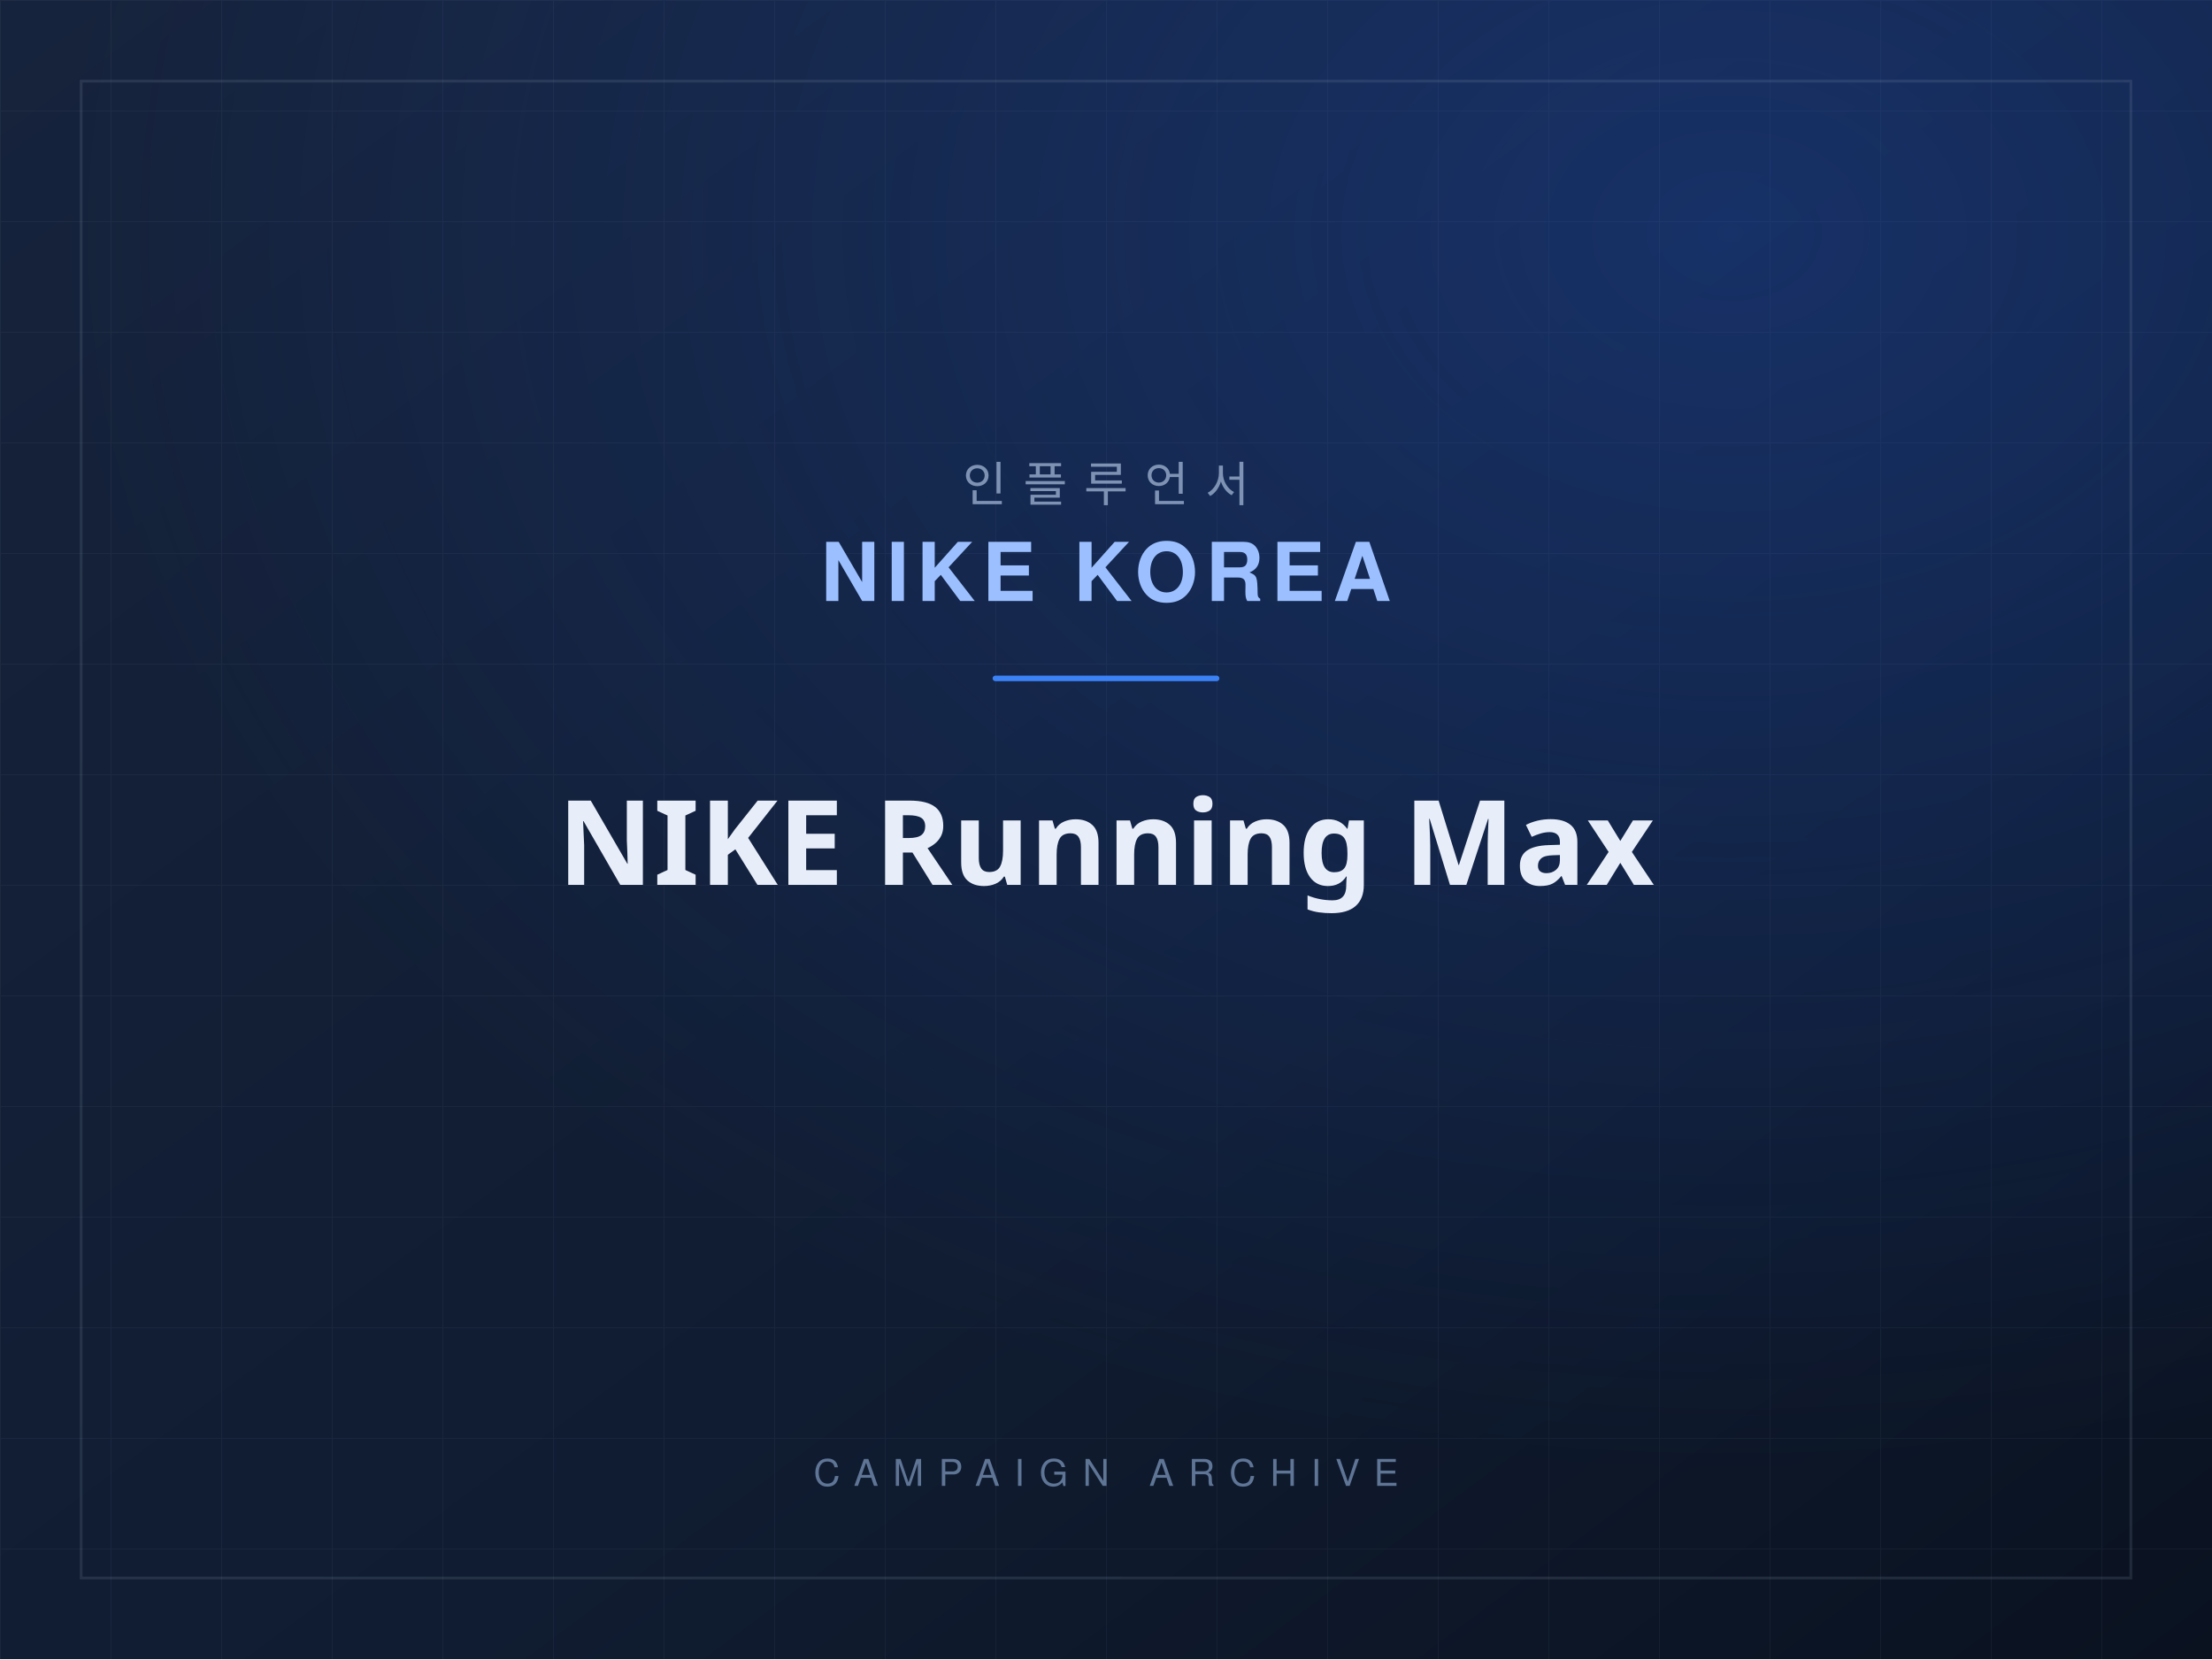
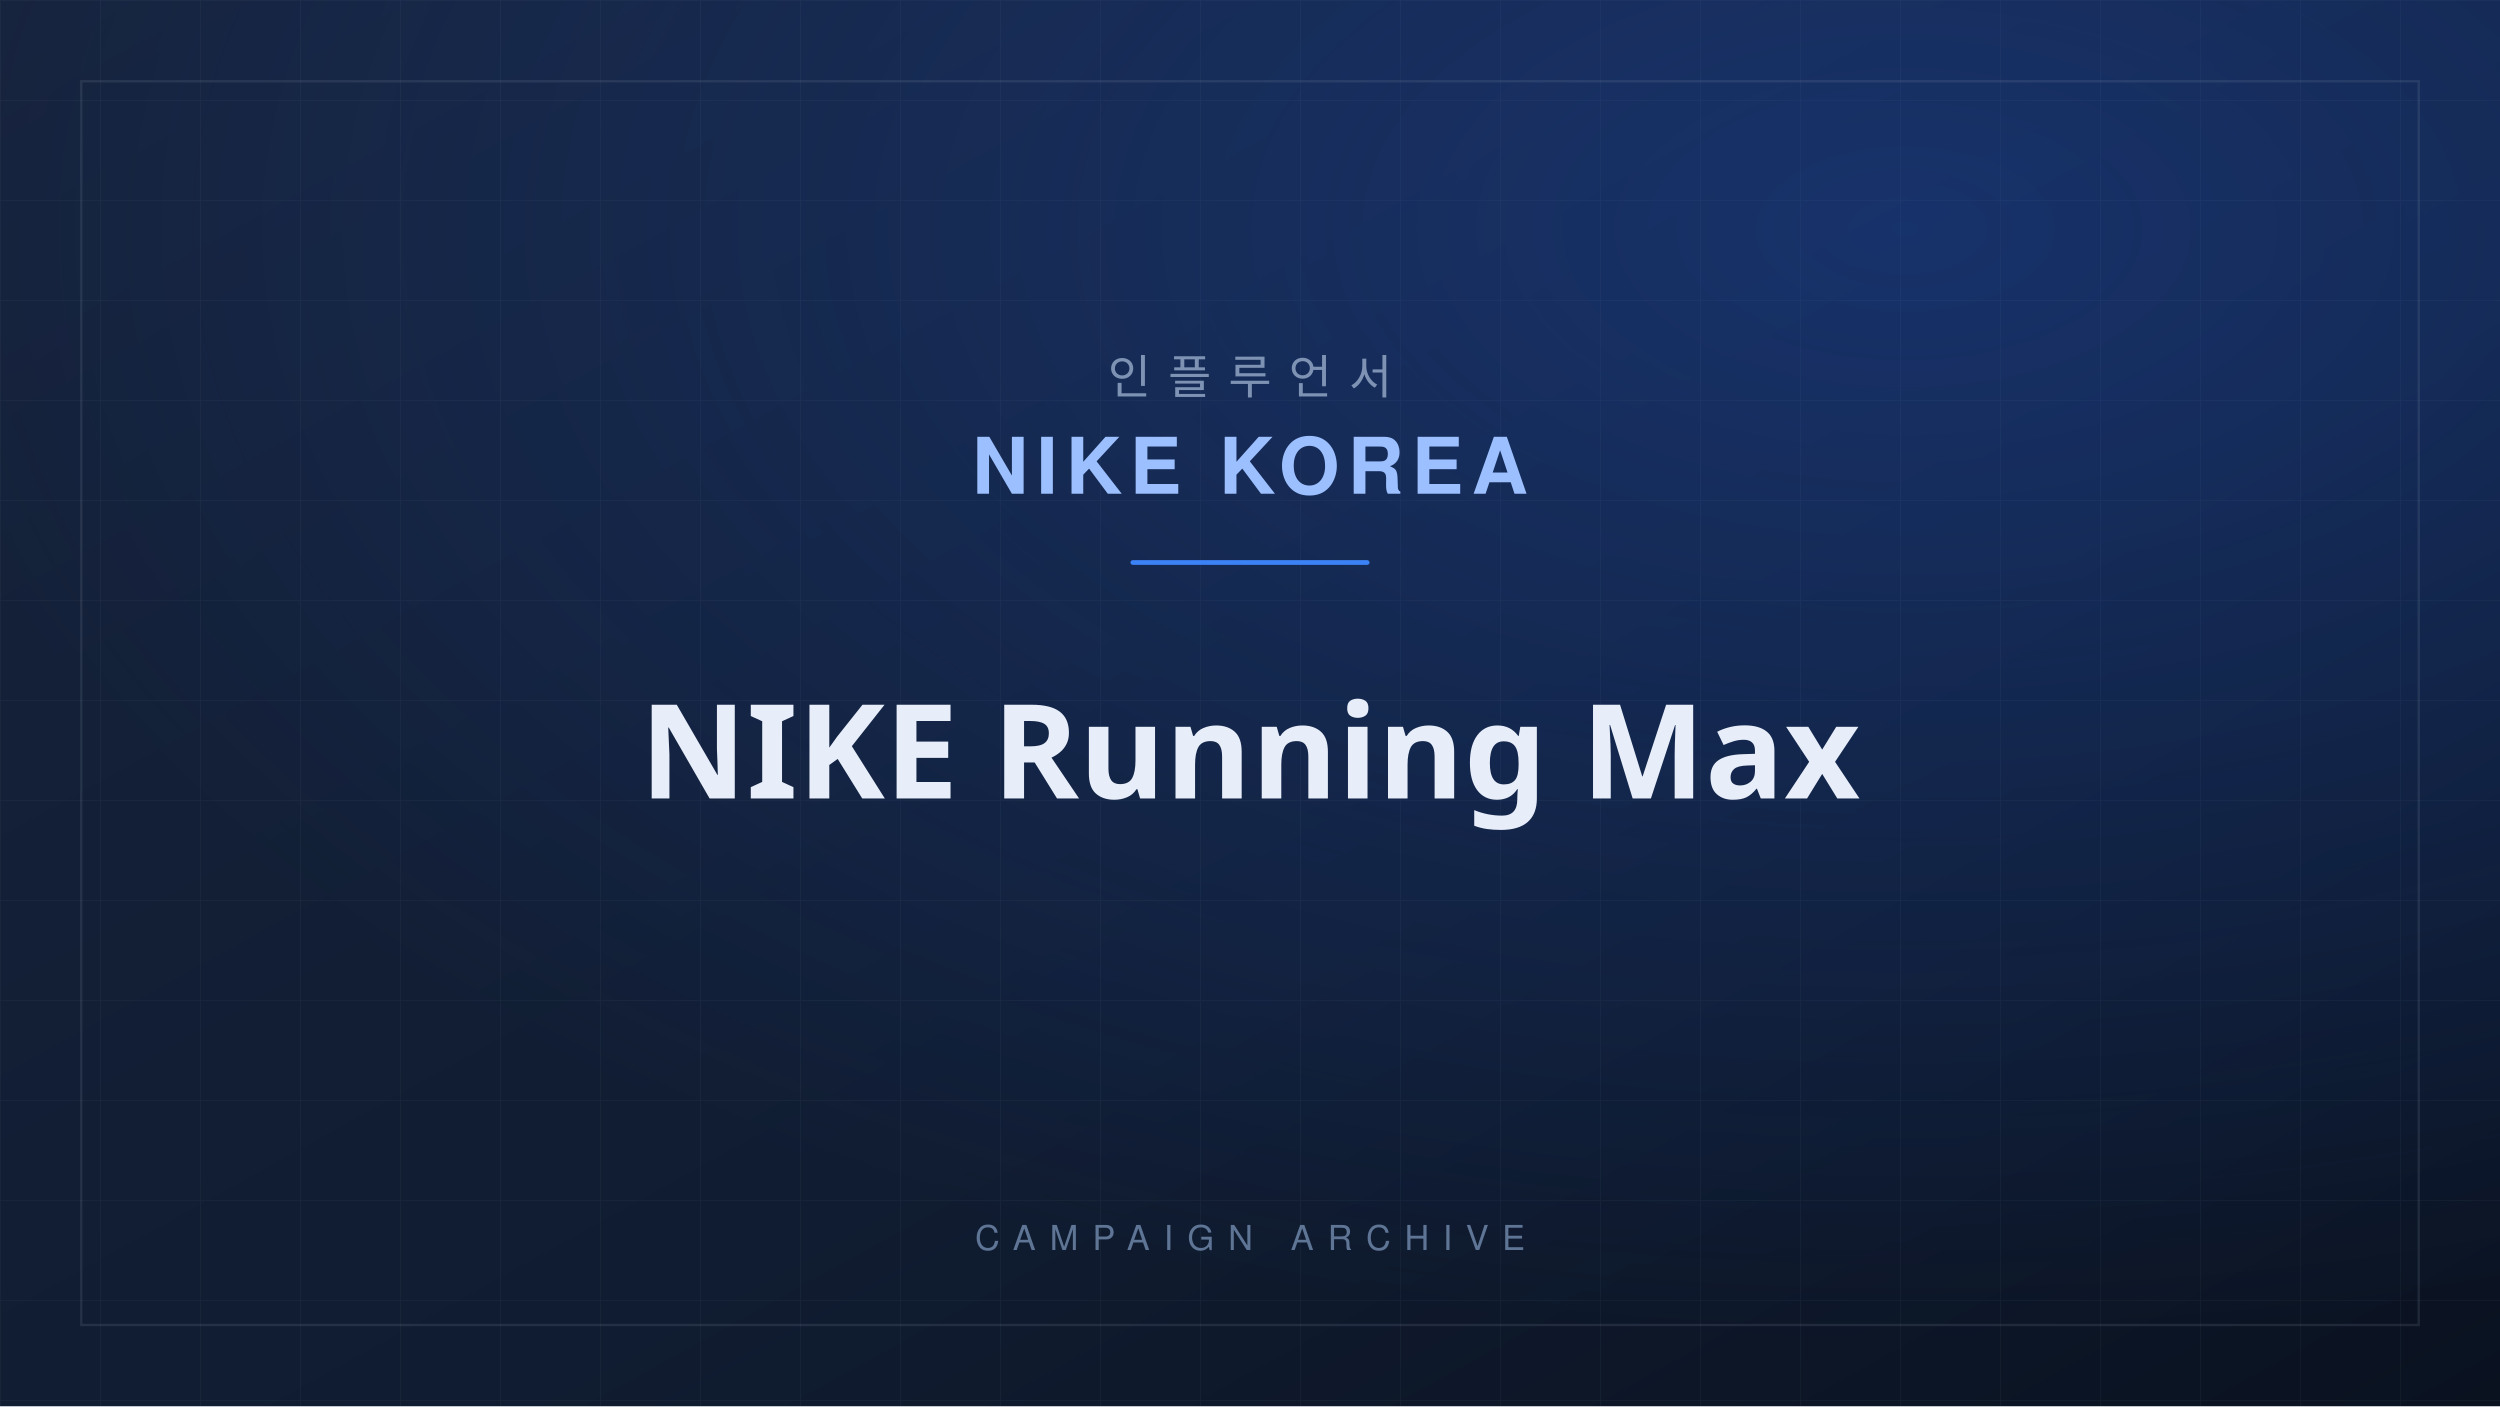
- <svg xmlns="http://www.w3.org/2000/svg" viewBox="0 0 1200 900" width="1200" height="900" role="img" aria-label="NIKE Running Max — NIKE KOREA">
+ <svg xmlns="http://www.w3.org/2000/svg" viewBox="0 0 1600 900" width="1600" height="900" role="img" aria-label="NIKE Running Max — NIKE KOREA">
  <defs>
    <linearGradient id="g" x1="0" y1="0" x2="1" y2="1">
      <stop offset="0" stop-color="#16233C" />
      <stop offset="0.6" stop-color="#101C31" />
      <stop offset="1" stop-color="#0A1220" />
    </linearGradient>
-     <radialGradient id="a" cx="0.78" cy="0.14" r="0.75">
-       <stop offset="0" stop-color="#2563EB" stop-opacity="0.28" />
+     <radialGradient id="a" cx="0.76" cy="0.16" r="0.8">
+       <stop offset="0" stop-color="#2563EB" stop-opacity="0.30" />
      <stop offset="1" stop-color="#2563EB" stop-opacity="0" />
    </radialGradient>
-     <pattern id="grid" width="60" height="60" patternUnits="userSpaceOnUse">
-       <path d="M60 0H0V60" fill="none" stroke="#94A3B8" stroke-opacity="0.07" stroke-width="1" />
+     <pattern id="grid" width="64" height="64" patternUnits="userSpaceOnUse">
+       <path d="M64 0H0V64" fill="none" stroke="#94A3B8" stroke-opacity="0.07" stroke-width="1" />
    </pattern>
  </defs>
-   <rect width="1200" height="900" fill="url(#g)" />
-   <rect width="1200" height="900" fill="url(#grid)" />
-   <rect width="1200" height="900" fill="url(#a)" />
-   <rect x="44" y="44" width="1112" height="812" fill="none" stroke="#94A3B8" stroke-opacity="0.16" stroke-width="1.5" />
-   <text x="600" y="272" text-anchor="middle" font-family="Helvetica,Arial,'Apple SD Gothic Neo',sans-serif" font-size="26" letter-spacing="9" fill="#7E93B4">인플루언서</text>
-   <text x="600" y="326" text-anchor="middle" font-family="Helvetica,Arial,'Apple SD Gothic Neo','Noto Sans KR',sans-serif" font-size="44" font-weight="600" letter-spacing="4" fill="#9CC0FF">NIKE KOREA</text>
-   <line x1="540" y1="368" x2="660" y2="368" stroke="#3B82F6" stroke-width="3" stroke-linecap="round" />
-   <text x="600" y="480" text-anchor="middle" font-family="'Apple SD Gothic Neo','Noto Sans KR','Malgun Gothic',Pretendard,sans-serif" font-size="64" font-weight="700" fill="#E8EEF9">NIKE Running Max</text>
-   <text x="600" y="806" text-anchor="middle" font-family="Helvetica,Arial,sans-serif" font-size="20" letter-spacing="8" fill="#5F7595">CAMPAIGN ARCHIVE</text>
+   <rect width="1600" height="900" fill="url(#g)" />
+   <rect width="1600" height="900" fill="url(#grid)" />
+   <rect width="1600" height="900" fill="url(#a)" />
+   <rect x="52" y="52" width="1496" height="796" fill="none" stroke="#94A3B8" stroke-opacity="0.15" stroke-width="1.5" />
+   <text x="800" y="252" text-anchor="middle" font-family="Helvetica,Arial,'Apple SD Gothic Neo',sans-serif" font-size="30" letter-spacing="11" fill="#7E93B4">인플루언서</text>
+   <text x="800" y="316" text-anchor="middle" font-family="Helvetica,Arial,'Apple SD Gothic Neo','Noto Sans KR',sans-serif" font-size="50" font-weight="600" letter-spacing="5" fill="#9CC0FF">NIKE KOREA</text>
+   <line x1="725" y1="360" x2="875" y2="360" stroke="#3B82F6" stroke-width="3" stroke-linecap="round" />
+   <text x="800" y="511" text-anchor="middle" font-family="'Apple SD Gothic Neo','Noto Sans KR','Malgun Gothic',Pretendard,sans-serif" font-size="84" font-weight="700" fill="#E8EEF9">NIKE Running Max</text>
+   <text x="800" y="800" text-anchor="middle" font-family="Helvetica,Arial,sans-serif" font-size="22" letter-spacing="9" fill="#5F7595">CAMPAIGN ARCHIVE</text>
</svg>
